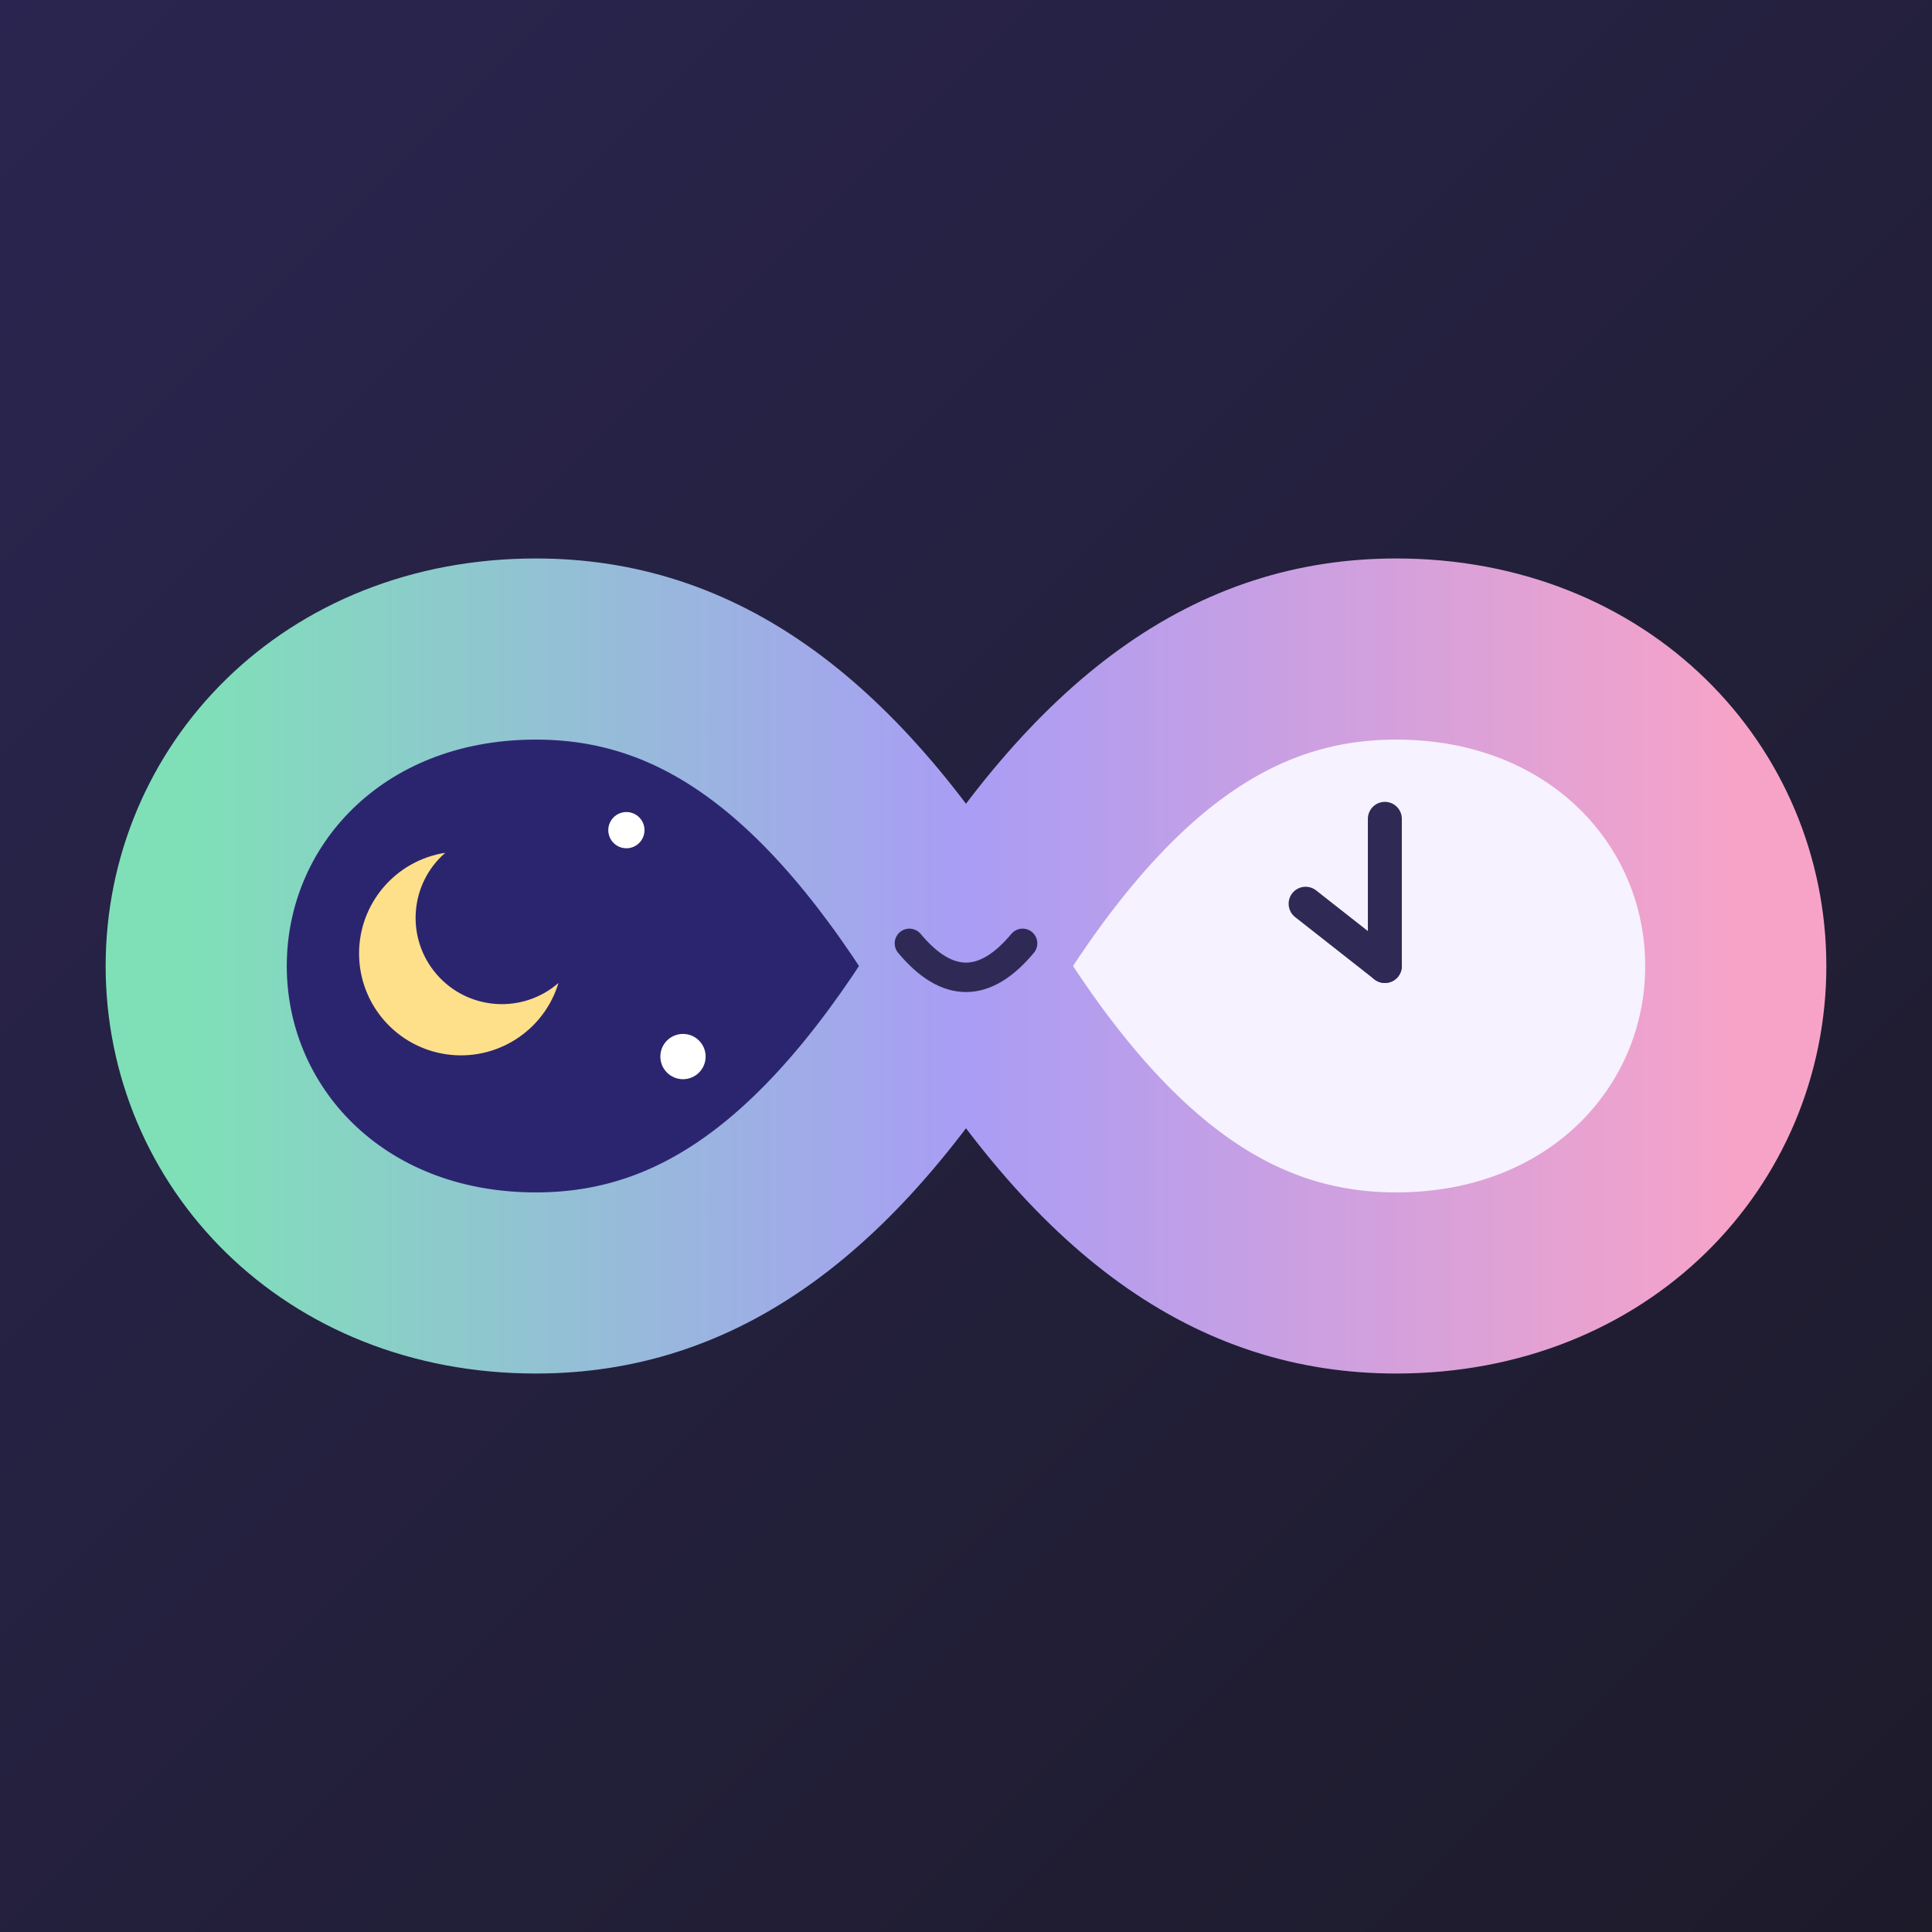
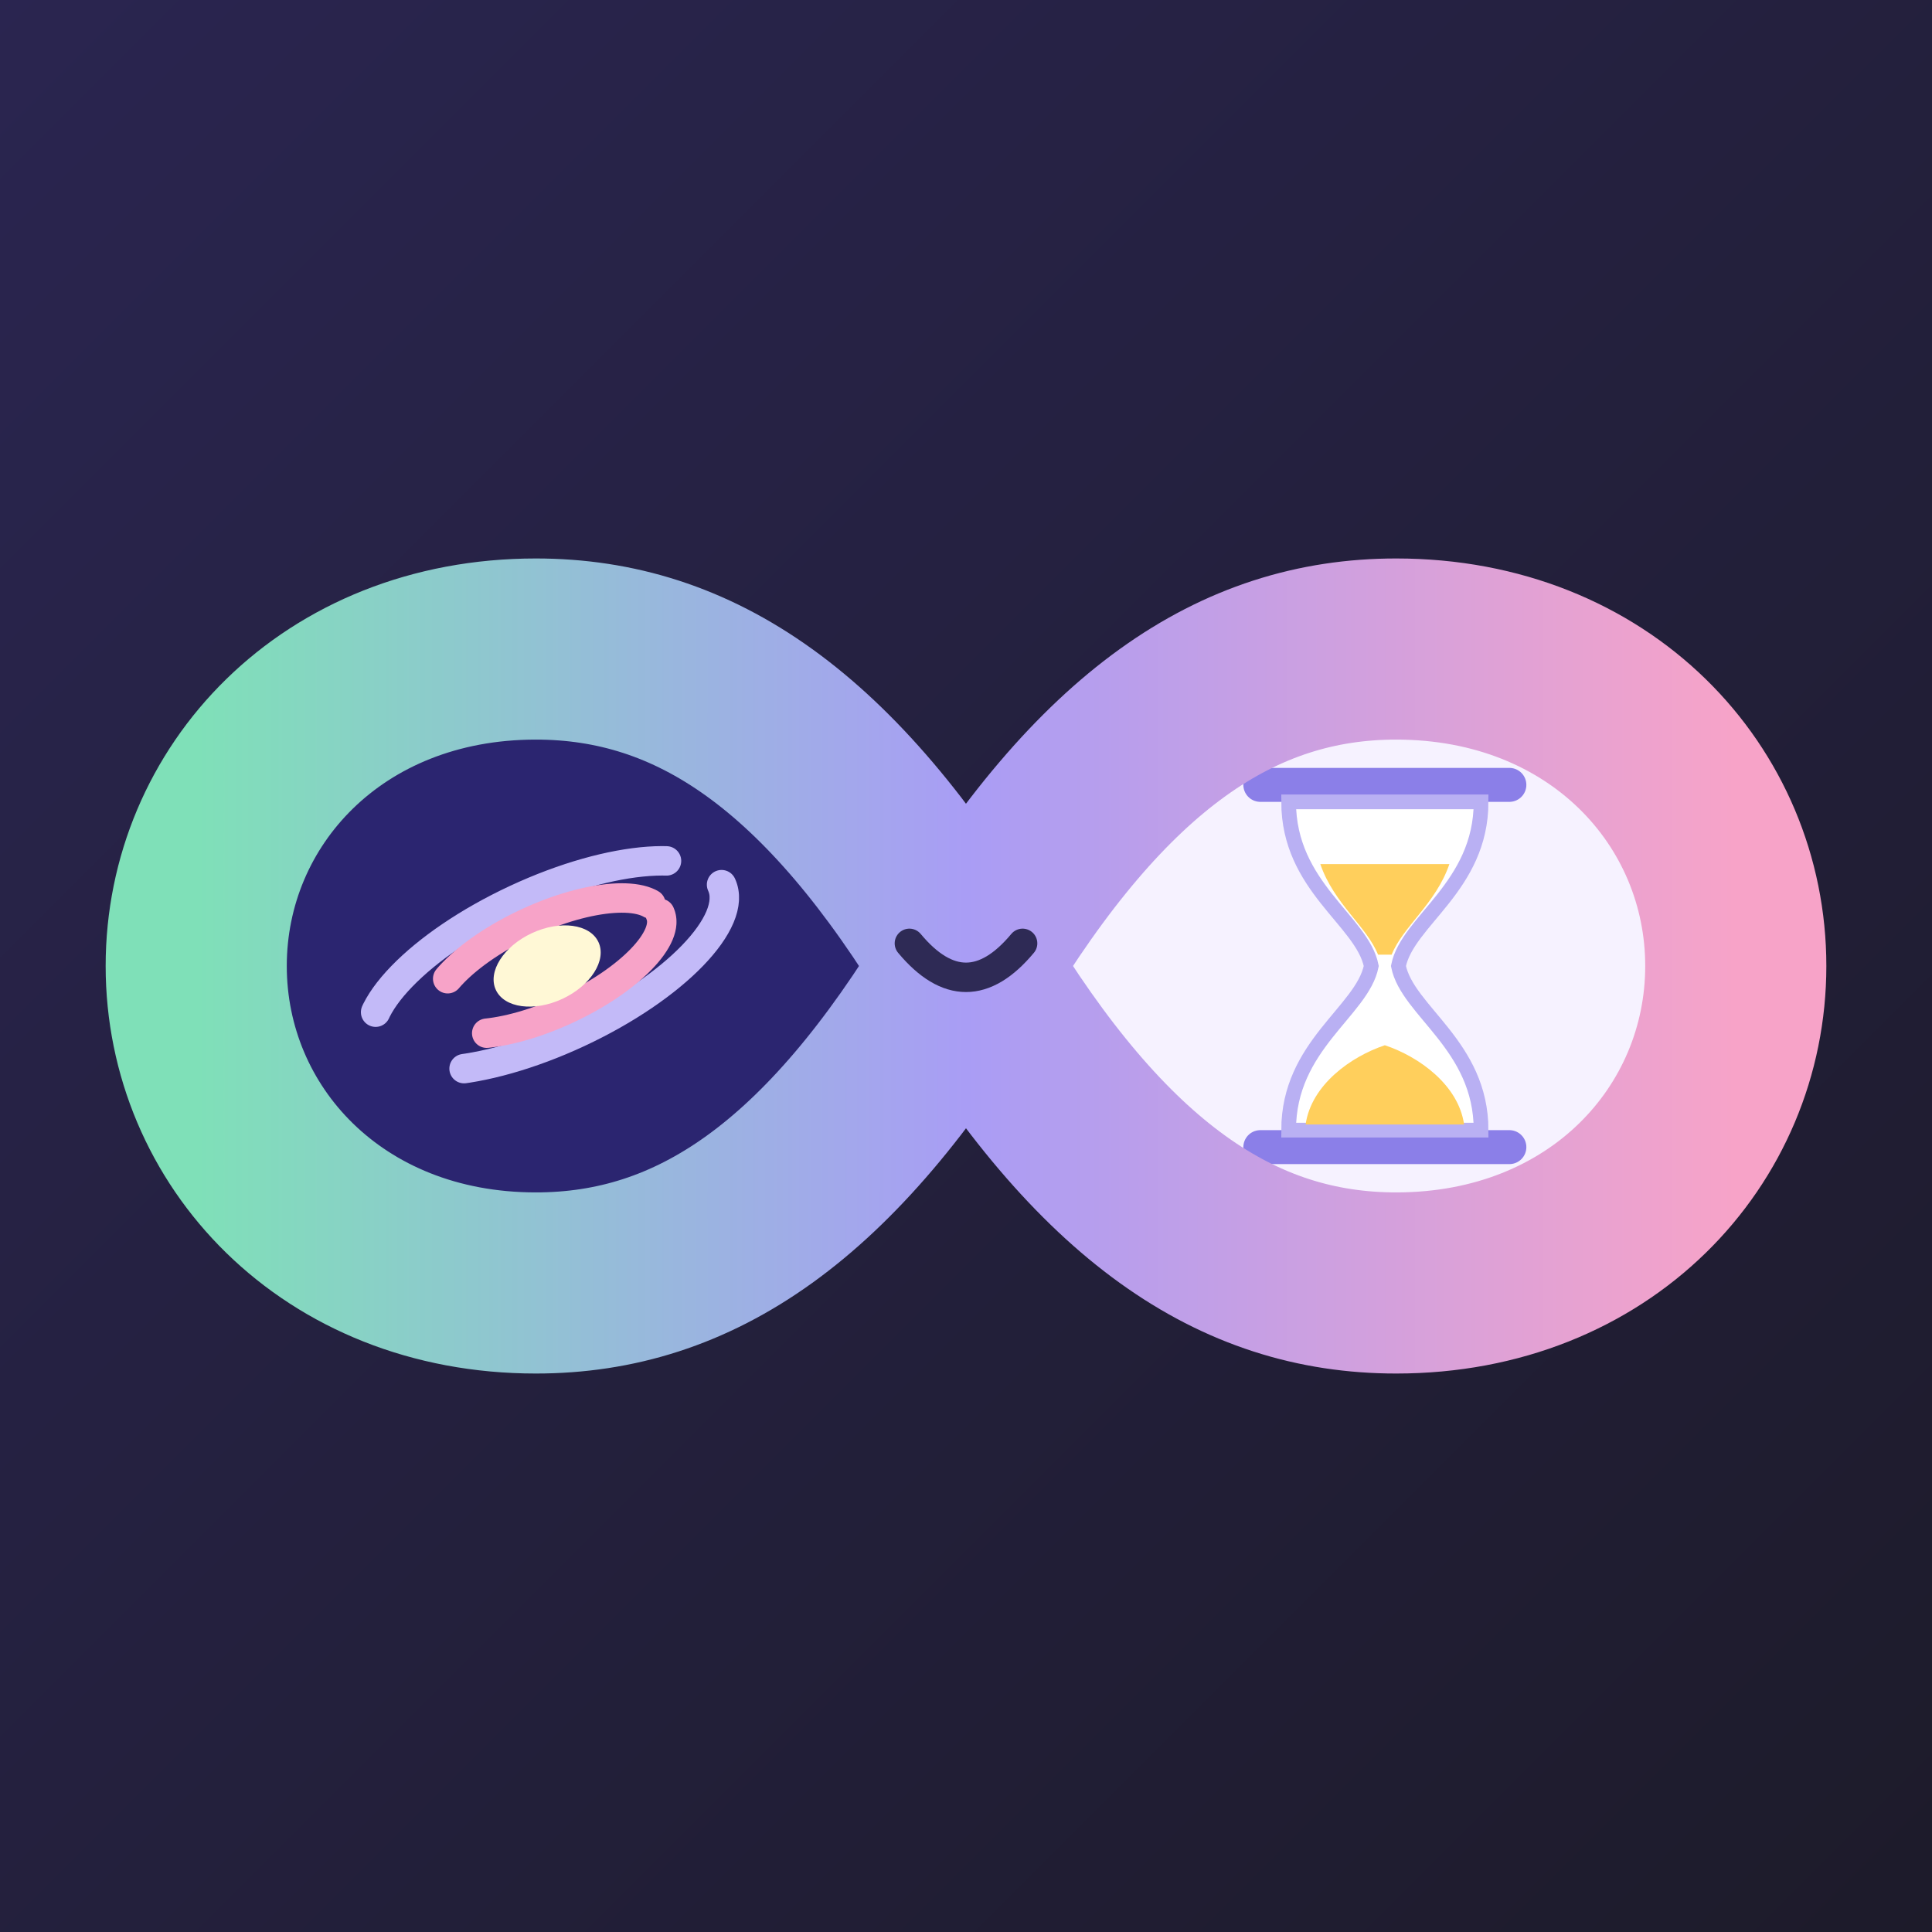
<svg xmlns="http://www.w3.org/2000/svg" viewBox="0 0 512 512">
  <defs>
    <linearGradient id="rb" gradientUnits="userSpaceOnUse" x1="12" y1="0" x2="148" y2="0">
      <stop offset="0" stop-color="#7fe0b8" />
      <stop offset=".5" stop-color="#a99df5" />
      <stop offset="1" stop-color="#f7a3c8" />
    </linearGradient>
    <linearGradient id="bg" x1="0" y1="0" x2="1" y2="1">
      <stop offset="0" stop-color="#2a2550" />
      <stop offset="1" stop-color="#1d1b2a" />
    </linearGradient>
    <clipPath id="b">
      <path d="M80,54 C68,34 56,26 42,26 C24,26 12,39 12,54 C12,69 24,82 42,82 C56,82 68,74 80,54 C92,34 104,26 118,26 C136,26 148,39 148,54 C148,69 136,82 118,82 C104,82 92,74 80,54 Z" />
    </clipPath>
  </defs>
  <rect width="512" height="512" fill="url(#bg)" />
  <g transform="translate(16 94) scale(3)">
    <g clip-path="url(#b)">
      <rect x="0" y="20" width="80" height="70" fill="#2b2570" />
      <rect x="80" y="20" width="80" height="70" fill="#f6f2ff" />
-       <path d="M34 44 a9 9 0 1 0 10 11.5 a7.2 7.2 0 1 1 -10 -11.5z" fill="#ffe08a" />
-       <circle cx="55" cy="62" r="2" fill="#fff" />
-       <circle cx="50" cy="42" r="1.6" fill="#fff" />
-       <g stroke="#2e2a55" stroke-linecap="round" stroke-width="3">
-         <path d="M117 54 L110 48.5" />
-         <path d="M117 54 V41" />
+       <g transform="rotate(-25 43 54)" fill="none" stroke-linecap="round">
+         <ellipse cx="43" cy="54" rx="17" ry="6.5" stroke="#c3baf8" stroke-width="2.6" stroke-dasharray="30 12" />
+         <ellipse cx="43" cy="54" rx="11" ry="4.2" stroke="#f7a3c8" stroke-width="2.6" stroke-dasharray="20 9" />
+         <ellipse cx="43" cy="54" rx="5" ry="3.2" fill="#fff8d6" />
      </g>
+       <g stroke="#8b7fe8" stroke-width="3" stroke-linecap="round">
+         <path d="M106 38 H128" />
+         <path d="M106 70 H128" />
+       </g>
+       <path d="M108.5 39.5 H125.5 C125.5 47 119 50 118.2 54 C119 58 125.5 61 125.5 68.5 H108.5 C108.5 61 115 58 115.8 54 C115 50 108.5 47 108.5 39.5Z" fill="#fff" stroke="#b9b0f3" stroke-width="1.3" />
+       <path d="M111.3 45 H122.7 C121.5 48.5 118.6 50.5 117.6 53 H116.4 C115.4 50.5 112.5 48.5 111.3 45Z" fill="#ffcf5c" />
+       <path d="M110 68 C110.5 64.5 114 62 117 61 C120 62 123.5 64.5 124 68Z" fill="#ffcf5c" />
    </g>
    <path d="M80,54 C68,34 56,26 42,26 C24,26 12,39 12,54 C12,69 24,82 42,82 C56,82 68,74 80,54 C92,34 104,26 118,26 C136,26 148,39 148,54 C148,69 136,82 118,82 C104,82 92,74 80,54 Z" fill="none" stroke="url(#rb)" stroke-width="16" stroke-linejoin="round" />
    <path d="M75 52 Q80 58 85 52" stroke="#2e2a55" stroke-width="2.6" stroke-linecap="round" fill="none" />
  </g>
</svg>
